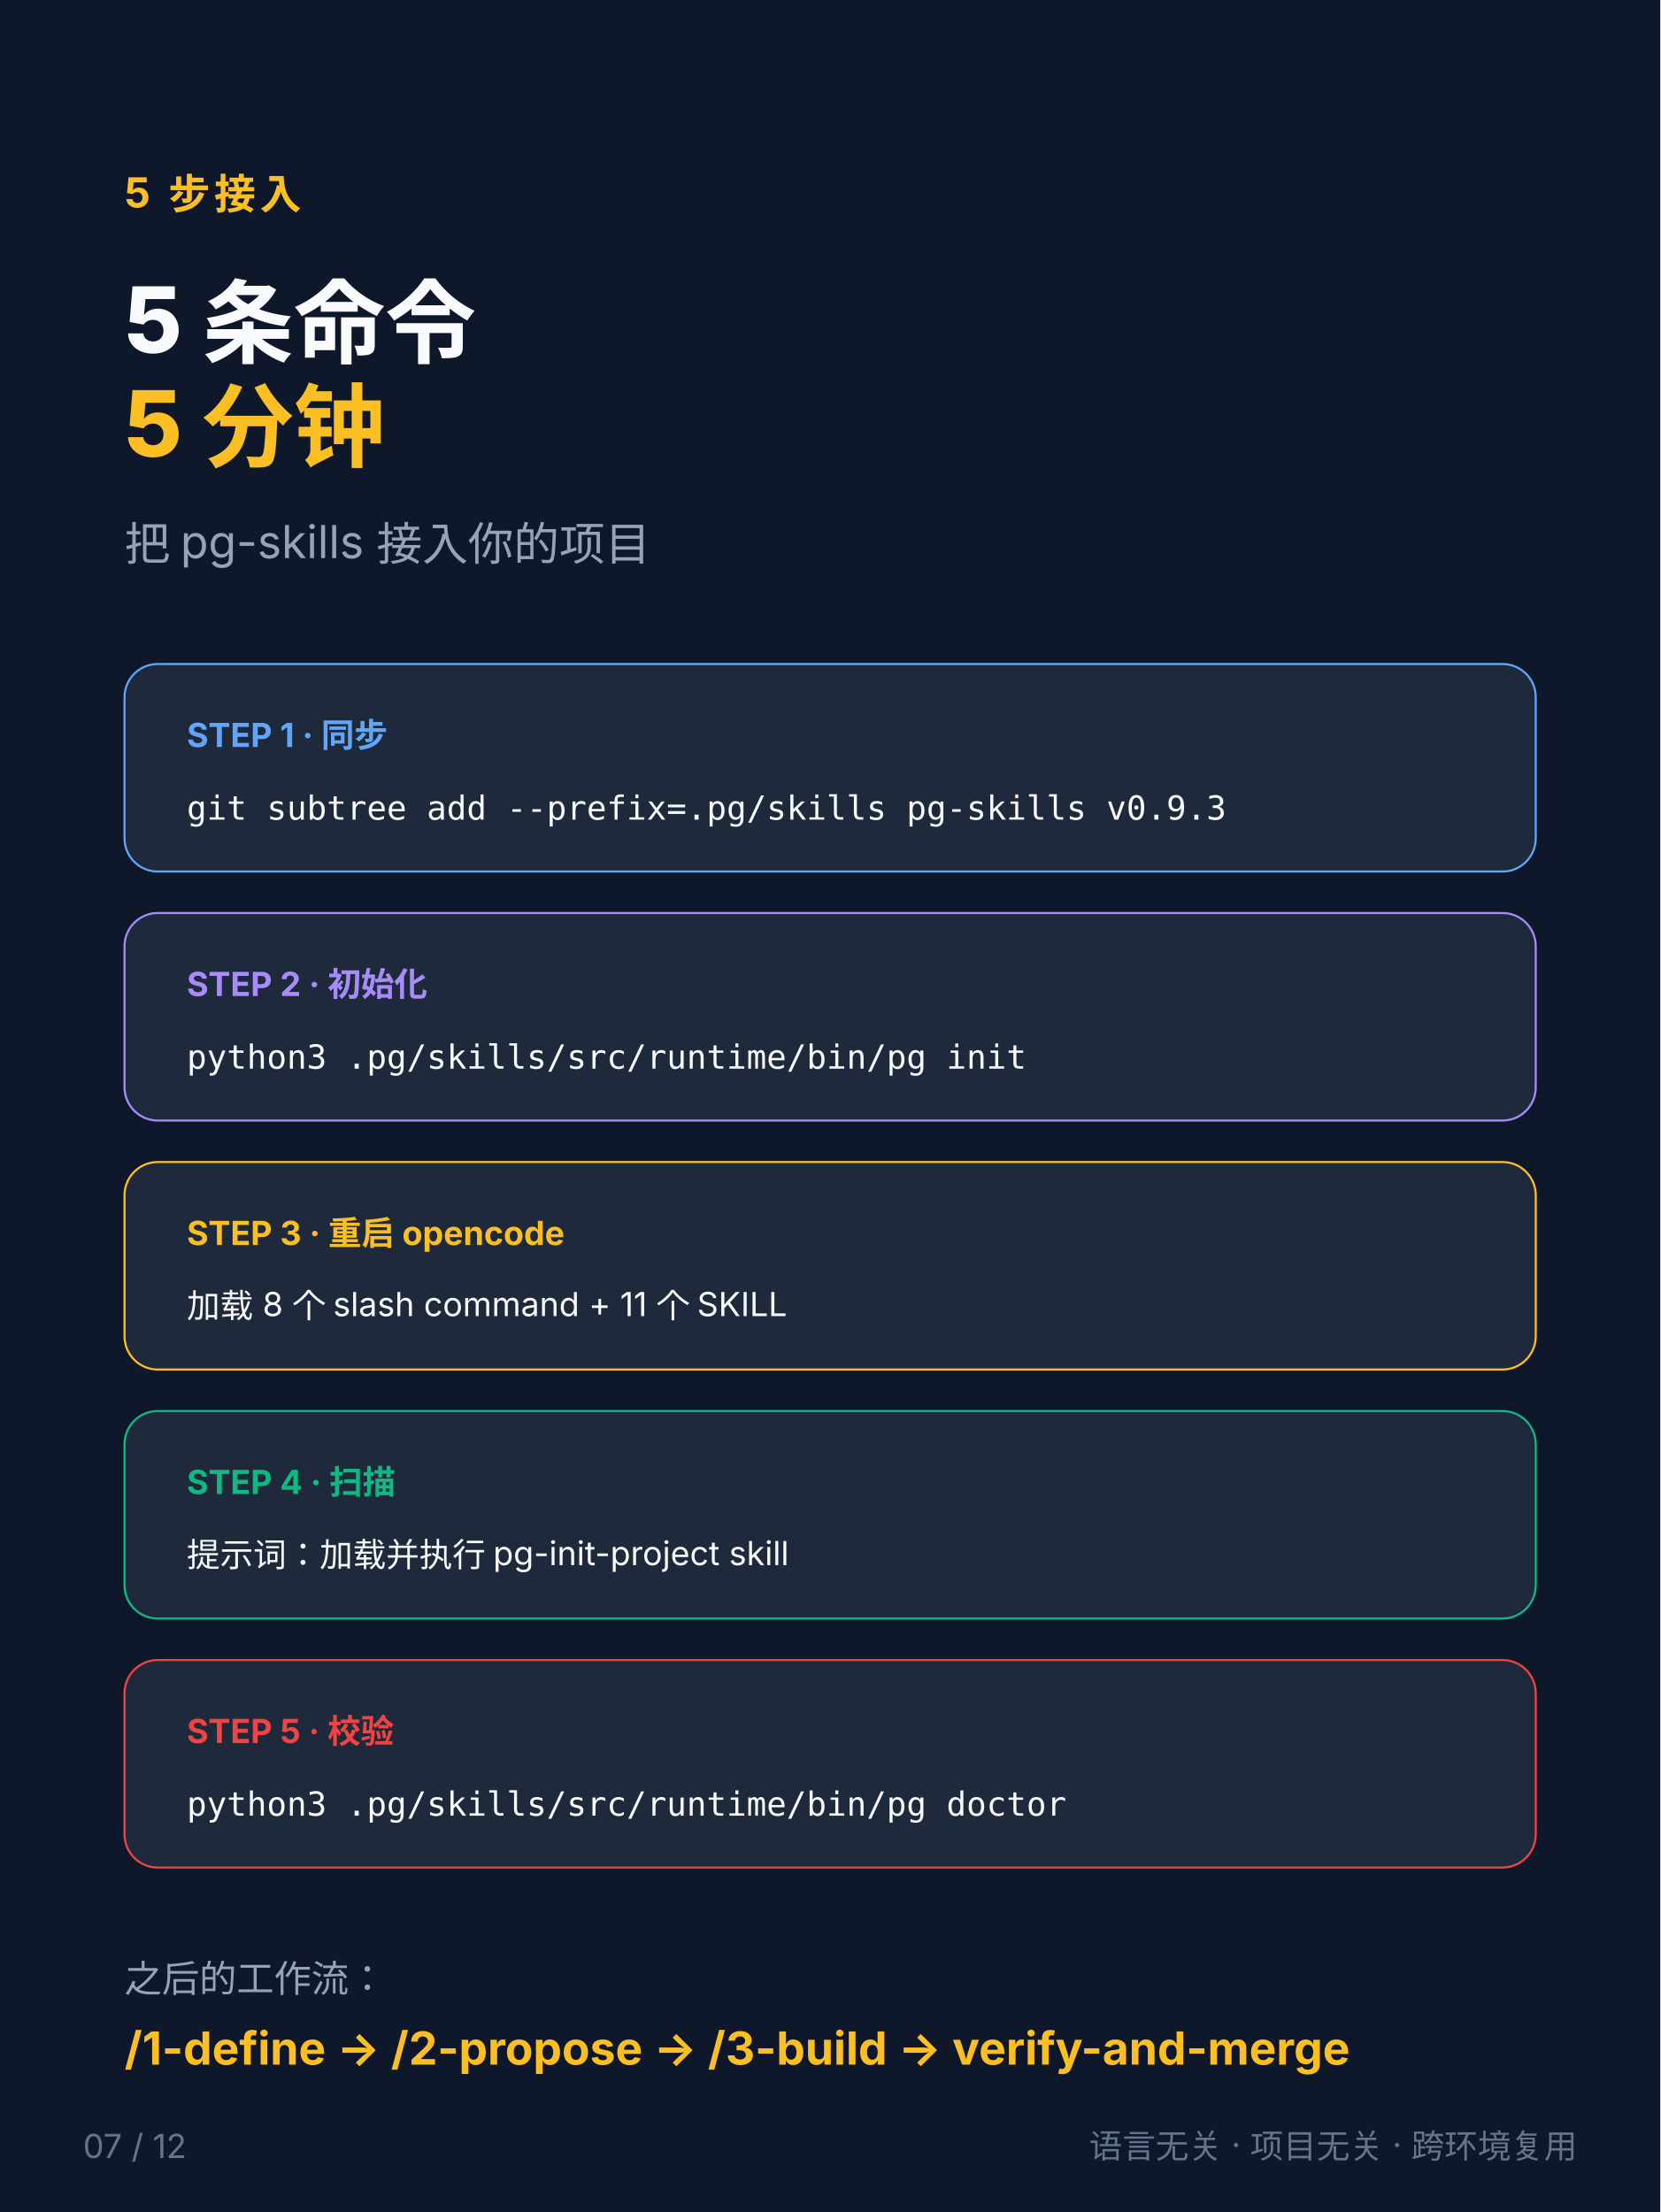
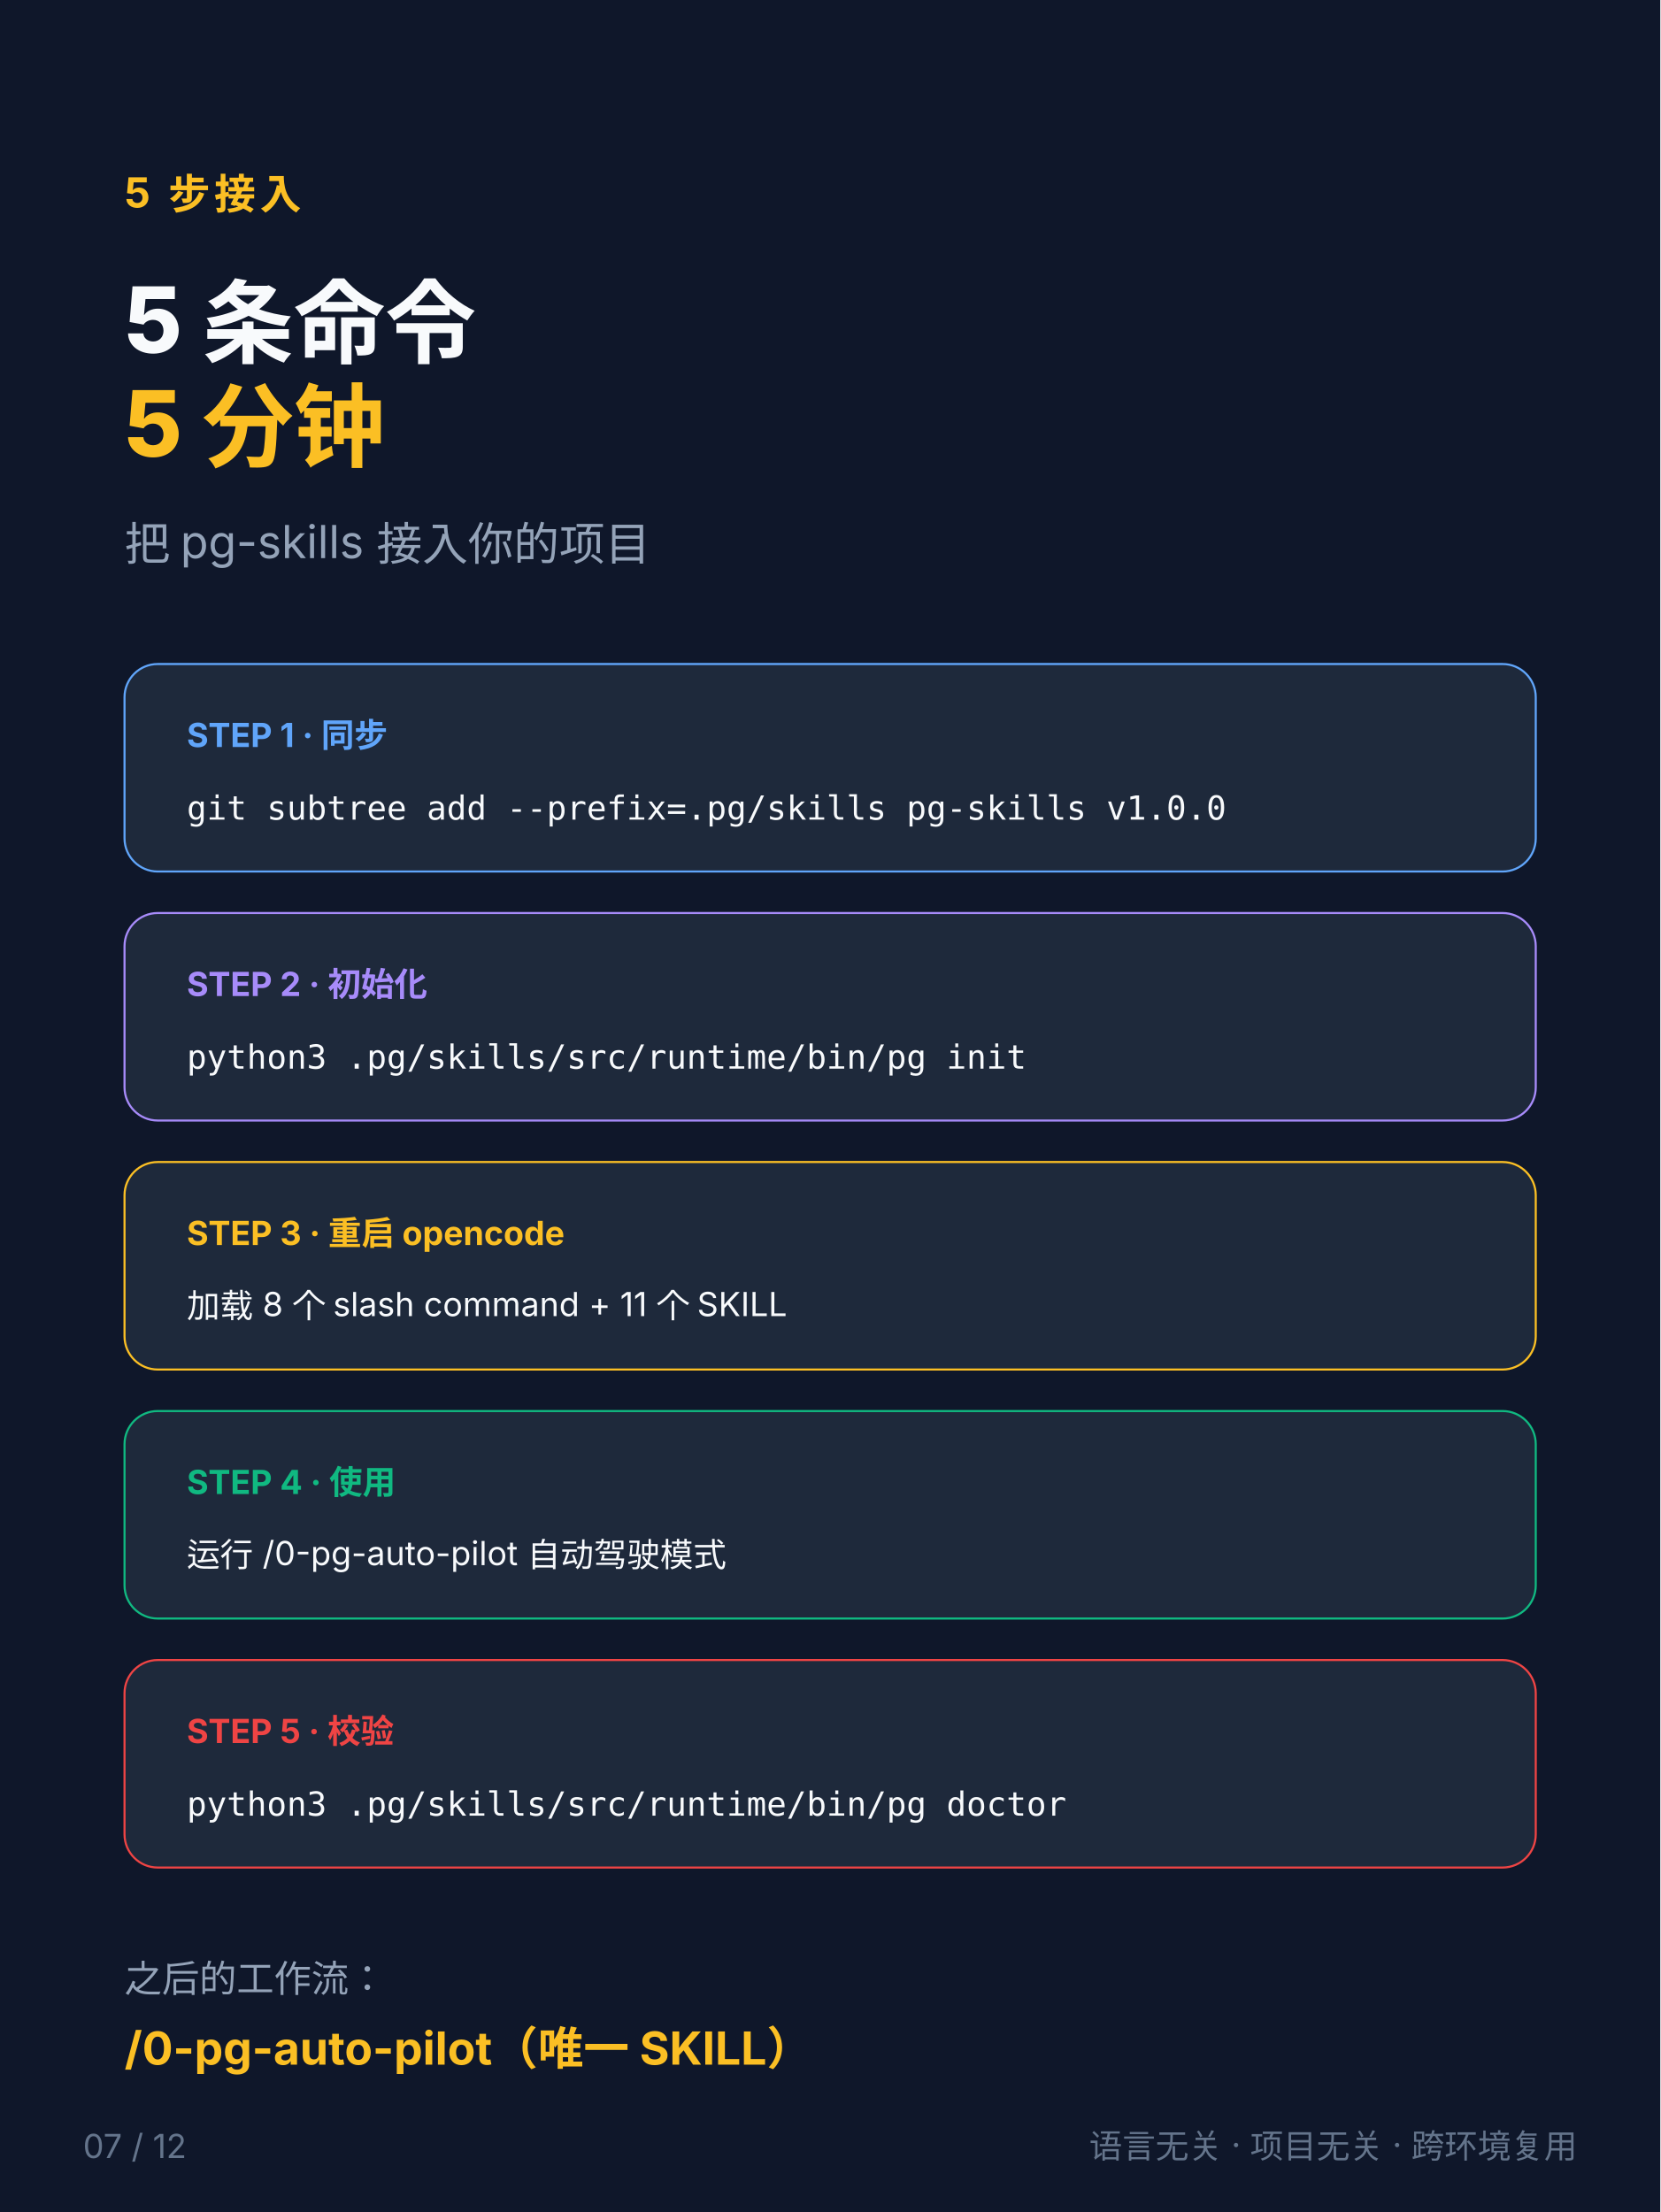
<svg xmlns="http://www.w3.org/2000/svg" viewBox="0 0 800 1066" width="800" height="1066" font-family="-apple-system, BlinkMacSystemFont, 'PingFang SC', 'Noto Sans SC', sans-serif">
  <rect width="800" height="1066" fill="#0f172a" />
  <text x="60" y="100" font-size="20" font-weight="700" fill="#fbbf24" letter-spacing="2">5 步接入</text>
  <text x="60" y="170" font-size="44" font-weight="800" fill="#f8fafc">5 条命令</text>
  <text x="60" y="220" font-size="44" font-weight="800" fill="#fbbf24">5 分钟</text>
  <text x="60" y="270" font-size="22" fill="#94a3b8">把 pg-skills 接入你的项目</text>
  <g transform="translate(60 320)">
    <rect width="680" height="100" rx="16" fill="#1e293b" stroke="#60a5fa" />
    <text x="30" y="40" font-size="16" font-weight="700" fill="#60a5fa">STEP 1 · 同步</text>
-     <text x="30" y="75" font-size="16" fill="#f8fafc" font-family="ui-monospace, monospace">git subtree add --prefix=.pg/skills pg-skills v0.9.3</text>
+     <text x="30" y="75" font-size="16" fill="#f8fafc" font-family="ui-monospace, monospace">git subtree add --prefix=.pg/skills pg-skills v1.0.0</text>
  </g>
  <g transform="translate(60 440)">
    <rect width="680" height="100" rx="16" fill="#1e293b" stroke="#a78bfa" />
    <text x="30" y="40" font-size="16" font-weight="700" fill="#a78bfa">STEP 2 · 初始化</text>
    <text x="30" y="75" font-size="16" fill="#f8fafc" font-family="ui-monospace, monospace">python3 .pg/skills/src/runtime/bin/pg init</text>
  </g>
  <g transform="translate(60 560)">
    <rect width="680" height="100" rx="16" fill="#1e293b" stroke="#fbbf24" />
    <text x="30" y="40" font-size="16" font-weight="700" fill="#fbbf24">STEP 3 · 重启 opencode</text>
    <text x="30" y="75" font-size="16" fill="#f8fafc">加载 8 个 slash command + 11 个 SKILL</text>
  </g>
  <g transform="translate(60 680)">
    <rect width="680" height="100" rx="16" fill="#1e293b" stroke="#10b981" />
-     <text x="30" y="40" font-size="16" font-weight="700" fill="#10b981">STEP 4 · 扫描</text>
-     <text x="30" y="75" font-size="16" fill="#f8fafc">提示词：加载并执行 pg-init-project skill</text>
+     <text x="30" y="40" font-size="16" font-weight="700" fill="#10b981">STEP 4 · 使用</text>
+     <text x="30" y="75" font-size="16" fill="#f8fafc">运行 /0-pg-auto-pilot 自动驾驶模式</text>
  </g>
  <g transform="translate(60 800)">
    <rect width="680" height="100" rx="16" fill="#1e293b" stroke="#ef4444" />
    <text x="30" y="40" font-size="16" font-weight="700" fill="#ef4444">STEP 5 · 校验</text>
    <text x="30" y="75" font-size="16" fill="#f8fafc" font-family="ui-monospace, monospace">python3 .pg/skills/src/runtime/bin/pg doctor</text>
  </g>
  <text x="60" y="960" font-size="18" fill="#94a3b8">之后的工作流：</text>
-   <text x="60" y="995" text-anchor="start" font-size="22" font-weight="700" fill="#fbbf24">/1-define → /2-propose → /3-build → verify-and-merge</text>
+   <text x="60" y="995" text-anchor="start" font-size="22" font-weight="700" fill="#fbbf24">/0-pg-auto-pilot（唯一 SKILL）</text>
  <text x="40" y="1040" font-size="16" fill="#64748b">07 / 12</text>
  <text x="760" y="1040" text-anchor="end" font-size="16" fill="#64748b">语言无关 · 项目无关 · 跨环境复用</text>
</svg>
